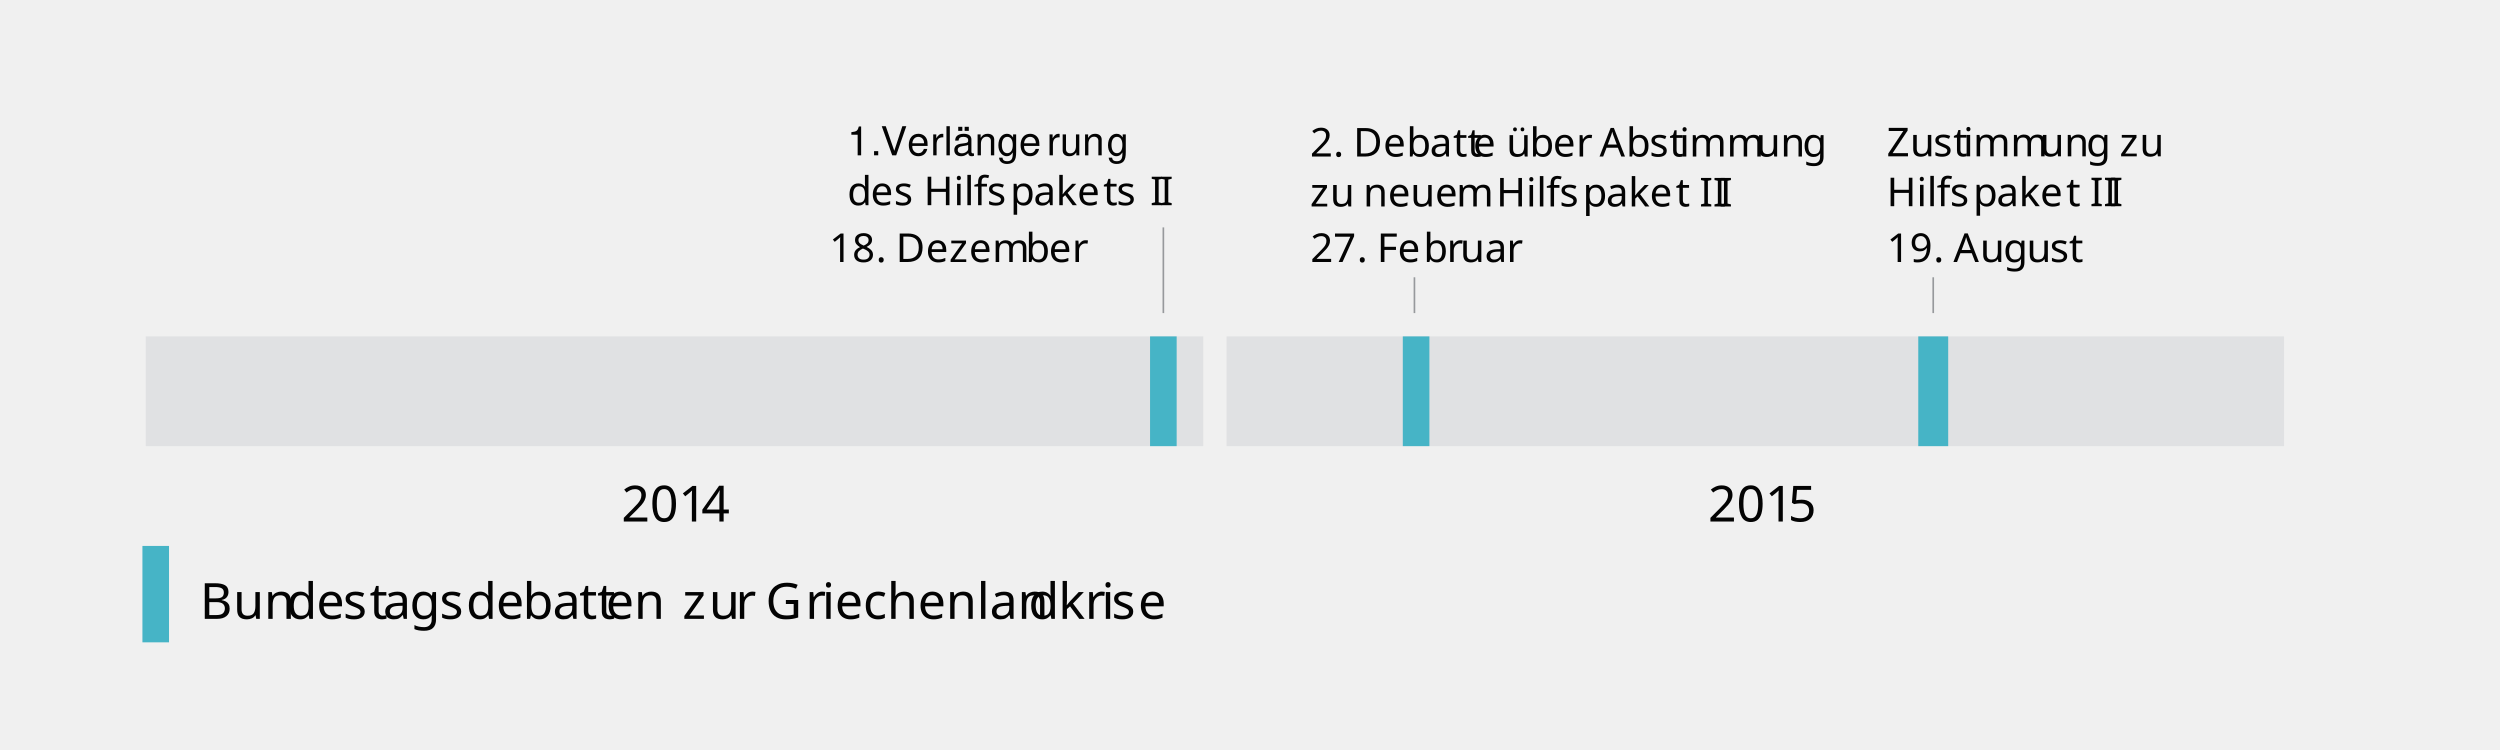
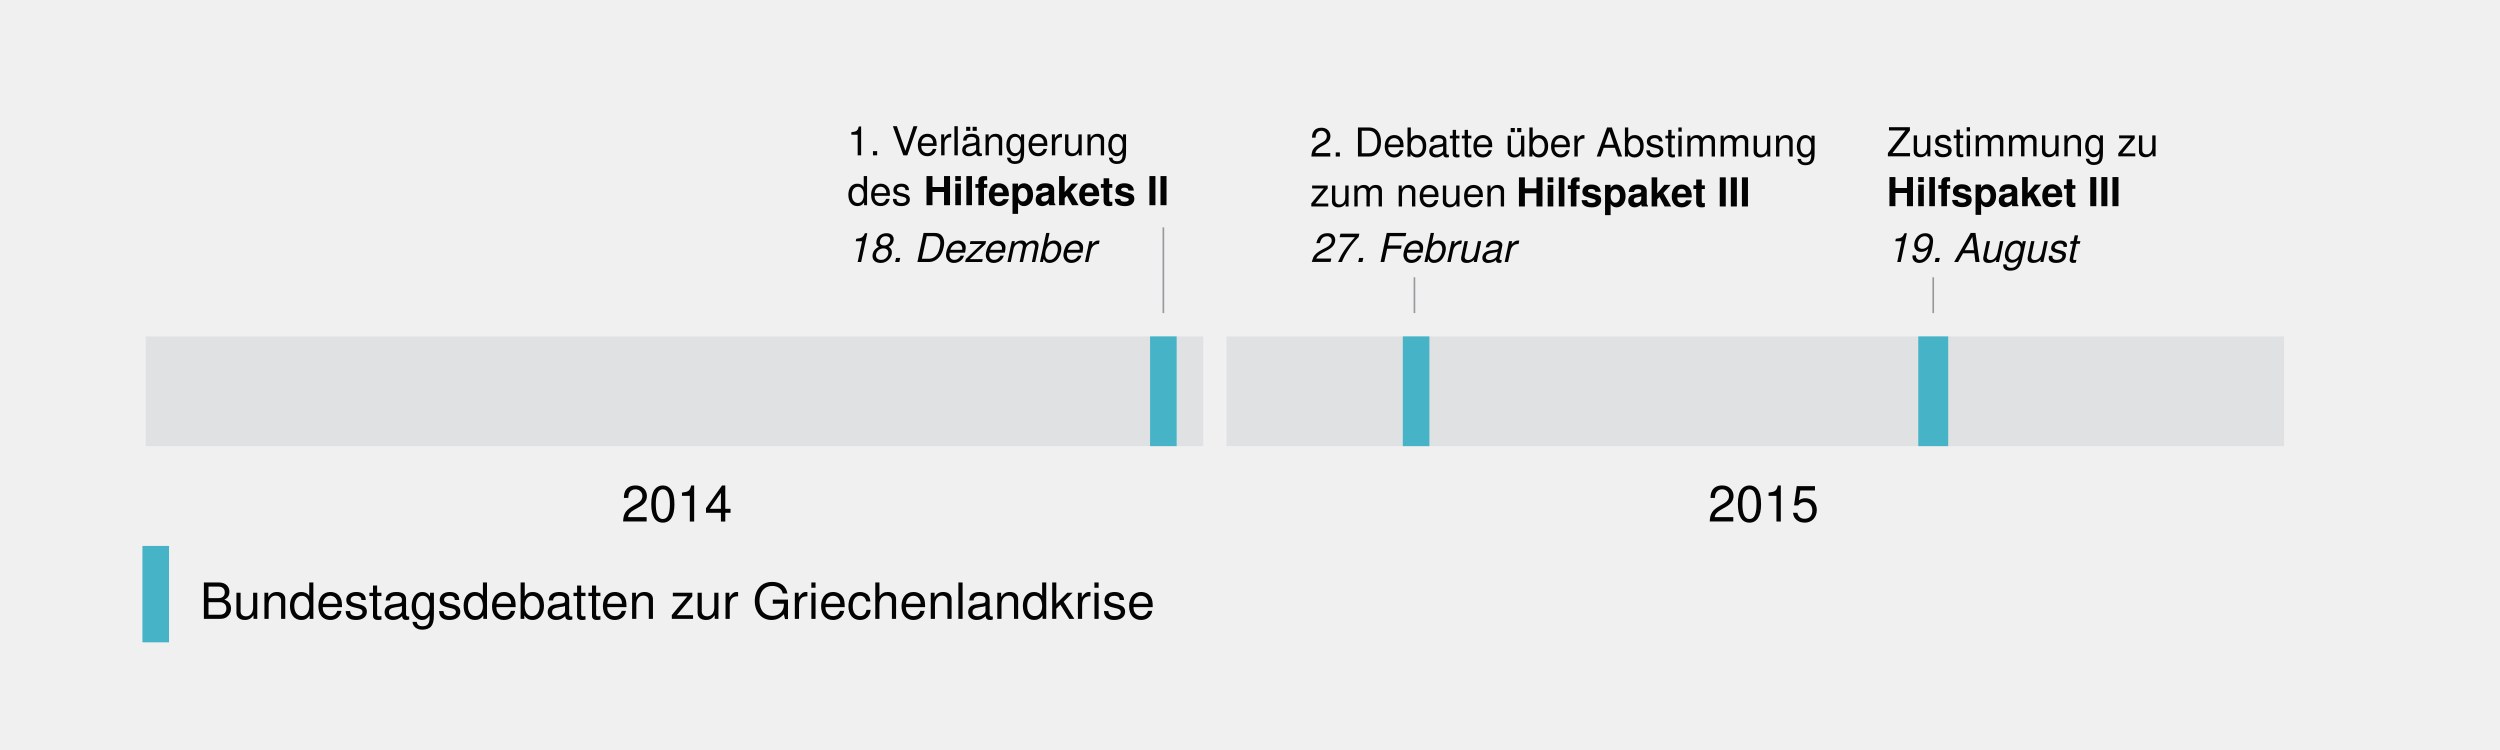
<svg xmlns="http://www.w3.org/2000/svg" xmlns:xlink="http://www.w3.org/1999/xlink" version="1.1" id="Ebene_1" x="0px" y="0px" width="751.754px" height="225.438px" viewBox="0 0 751.754 225.438" enable-background="new 0 0 751.754 225.438" xml:space="preserve">
  <style type="text/css">
	.link-protocol rect {
		pointer-events:all;
	}

	.link-protocol rect:hover {
		fill: black;
	}

</style>
  <g>
    <defs>
      <rect id="SVGID_1_" x="42.825" y="38.157" width="724" height="155" />
    </defs>
    <clipPath id="SVGID_2_">
      <use xlink:href="#SVGID_1_" overflow="visible" />
    </clipPath>
    <rect x="42.825" y="38.157" opacity="0" clip-path="url(#SVGID_2_)" fill="#FFFFFF" width="724" height="155" />
    <rect x="43.825" y="101.157" clip-path="url(#SVGID_2_)" fill="#E0E1E3" width="318" height="33" />
    <rect x="368.825" y="101.157" clip-path="url(#SVGID_2_)" fill="#E0E1E3" width="318" height="33" />
    <a href="/protokoll/#!/76?search=Hilfspaket#top-zp-2-finanzhilfen-zugunsten-griechenlands" target="_blank" class="link-protocol">
      <rect x="345.825" y="101.157" clip-path="url(#SVGID_2_)" fill="#46B4C6" width="8" height="33" />
    </a>
    <a href="/protokoll/#!/89?search=Hilfspaket#top-zp-4-finanzhilfen-zugunsten-griechenlands" target="_blank" class="link-protocol">
      <rect x="421.825" y="101.157" clip-path="url(#SVGID_2_)" fill="#46B4C6" width="8" height="33" />
    </a>
    <a href="/protokoll/#!/118?search=Hilfspaket#top-1-regierungserklarung-stabilitatshilfe-fur-griechenland" target="_blank" class="link-protocol">
      <rect x="576.825" y="101.157" clip-path="url(#SVGID_2_)" fill="#46B4C6" width="9" height="33" />
    </a>
    <g clip-path="url(#SVGID_2_)">
-       <text transform="matrix(1 0 0 1 186.855 156.8174)">
-         <tspan x="0" y="0" fill="#030303" font-family="'Helvetica-Light'" font-size="15">201</tspan>
-         <tspan x="24.029" y="0" fill="#030303" font-family="'Helvetica-Light'" font-size="15">4</tspan>
+       <text transform="matrix(1 0 0 1 186.855 156.8174)" fill="#030303" font-family="Helvetica" font-size="15">2014</text>
+     </g>
+     <g clip-path="url(#SVGID_2_)">
+       <text transform="matrix(1 0 0 1 513.606 156.8174)" fill="#030303" font-family="Helvetica" font-size="15">2015</text>
+     </g>
+     <rect x="42.825" y="164.157" clip-path="url(#SVGID_2_)" fill="#46B4C6" width="8" height="33" />
+     <g clip-path="url(#SVGID_2_)">
+       <text transform="matrix(1 0 0 1 60.1226 186.0859)" fill="#030303" font-family="Helvetica" font-size="15">Bundestagsdebatten zur Griechenlandkrise</text>
+     </g>
+     <g clip-path="url(#SVGID_2_)">
+       <text transform="matrix(1 0 0 1 254.7881 46.6992)" fill="#030303" font-family="Helvetica" font-size="12">1. Verlängerung</text>
+     </g>
+     <g clip-path="url(#SVGID_2_)">
+       <text transform="matrix(1 0 0 1 254.7881 61.6992)">
+         <tspan x="0" y="0" fill="#030303" font-family="Helvetica" font-size="12">des</tspan>
      </text>
    </g>
    <g clip-path="url(#SVGID_2_)">
-       <text transform="matrix(1 0 0 1 513.606 156.8174)">
-         <tspan x="0" y="0" fill="#030303" font-family="'Helvetica-Light'" font-size="15">201</tspan>
-         <tspan x="24.029" y="0" fill="#030303" font-family="'Helvetica-Light'" font-size="15">5</tspan>
-       </text>
-     </g>
-     <rect x="42.825" y="164.157" clip-path="url(#SVGID_2_)" fill="#46B4C6" width="8" height="33" />
-     <g clip-path="url(#SVGID_2_)">
-       <text transform="matrix(1 0 0 1 60.1226 186.0859)">
-         <tspan x="0" y="0" fill="#030303" font-family="'Helvetica-Light'" font-size="15">B</tspan>
-         <tspan x="10.005" y="0" fill="#030303" font-family="'Helvetica-Light'" font-size="15">un</tspan>
-         <tspan x="26.024" y="0" fill="#030303" font-family="'Helvetica-Light'" font-size="15">d</tspan>
-         <tspan x="35.024" y="0" fill="#030303" font-family="'Helvetica-Light'" font-size="15">e</tspan>
-         <tspan x="43.035" y="0" fill="#030303" font-family="'Helvetica-Light'" font-size="15">s</tspan>
-         <tspan x="51.029" y="0" fill="#030303" font-family="'Helvetica-Light'" font-size="15">t</tspan>
-         <tspan x="55.034" y="0" fill="#030303" font-family="'Helvetica-Light'" font-size="15">a</tspan>
-         <tspan x="63.044" y="0" fill="#030303" font-family="'Helvetica-Light'" font-size="15">g</tspan>
-         <tspan x="72.044" y="0" fill="#030303" font-family="'Helvetica-Light'" font-size="15">s</tspan>
-         <tspan x="80.039" y="0" fill="#030303" font-family="'Helvetica-Light'" font-size="15">d</tspan>
-         <tspan x="89.039" y="0" fill="#030303" font-family="'Helvetica-Light'" font-size="15">e</tspan>
-         <tspan x="97.049" y="0" fill="#030303" font-family="'Helvetica-Light'" font-size="15">b</tspan>
-         <tspan x="106.049" y="0" fill="#030303" font-family="'Helvetica-Light'" font-size="15">a</tspan>
-         <tspan x="114.059" y="0" fill="#030303" font-family="'Helvetica-Light'" font-size="15">tt</tspan>
-         <tspan x="122.069" y="0" fill="#030303" font-family="'Helvetica-Light'" font-size="15">en</tspan>
-         <tspan x="138.088" y="0" fill="#030303" font-family="'Helvetica-Light'" font-size="15" letter-spacing="2"> </tspan>
-         <tspan x="145.079" y="0" fill="#030303" font-family="'Helvetica-Light'" font-size="15">z</tspan>
-         <tspan x="153.073" y="0" fill="#030303" font-family="'Helvetica-Light'" font-size="15">u</tspan>
-         <tspan x="161.083" y="0" fill="#030303" font-family="'Helvetica-Light'" font-size="15">r</tspan>
-         <tspan x="166.079" y="0" fill="#030303" font-family="'Helvetica-Light'" font-size="15"> </tspan>
-         <tspan x="170.083" y="0" fill="#030303" font-family="'Helvetica-Light'" font-size="15">G</tspan>
-         <tspan x="182.068" y="0" fill="#030303" font-family="'Helvetica-Light'" font-size="15">r</tspan>
-         <tspan x="187.063" y="0" fill="#030303" font-family="'Helvetica-Light'" font-size="15">iechenlan</tspan>
-         <tspan x="249.131" y="0" fill="#030303" font-family="'Helvetica-Light'" font-size="15">d</tspan>
-         <tspan x="258.131" y="0" fill="#030303" font-family="'Helvetica-Light'" font-size="15">k</tspan>
-         <tspan x="266.126" y="0" fill="#030303" font-family="'Helvetica-Light'" font-size="15">r</tspan>
-         <tspan x="271.122" y="0" fill="#030303" font-family="'Helvetica-Light'" font-size="15">i</tspan>
-         <tspan x="274.121" y="0" fill="#030303" font-family="'Helvetica-Light'" font-size="15">s</tspan>
-         <tspan x="282.116" y="0" fill="#030303" font-family="'Helvetica-Light'" font-size="15">e</tspan>
-       </text>
+       <text transform="matrix(1 0 0 1 277.7881 61.6992)" fill="#030303" font-family="Helvetica" font-weight="bold" font-size="12">Hilfepakets II</text>
    </g>
    <g clip-path="url(#SVGID_2_)">
-       <text transform="matrix(1 0 0 1 254.7881 46.6992)">
-         <tspan x="0" y="0" fill="#030303" font-family="'Helvetica'" font-size="12">1</tspan>
-         <tspan x="6.998" y="0" fill="#030303" font-family="'Helvetica'" font-size="12">.</tspan>
-       </text>
+       <text transform="matrix(1 0 0 1 393.9336 47.0762)" fill="#030303" font-family="Helvetica" font-size="12">2. Debatte über Abstimmung</text>
    </g>
    <g clip-path="url(#SVGID_2_)">
-       <text transform="matrix(1 0 0 1 264.7881 46.6992)">
-         <tspan x="0" y="0" fill="#030303" font-family="'Helvetica'" font-size="12">V</tspan>
-         <tspan x="8.004" y="0" fill="#030303" font-family="'Helvetica'" font-size="12">e</tspan>
-         <tspan x="15.002" y="0" fill="#030303" font-family="'Helvetica'" font-size="12">r</tspan>
-         <tspan x="18.998" y="0" fill="#030303" font-family="'Helvetica'" font-size="12">länge</tspan>
-         <tspan x="49.979" y="0" fill="#030303" font-family="'Helvetica'" font-size="12">r</tspan>
-         <tspan x="53.975" y="0" fill="#030303" font-family="'Helvetica'" font-size="12">un</tspan>
-         <tspan x="67.971" y="0" fill="#030303" font-family="'Helvetica'" font-size="12">g</tspan>
-       </text>
+       <text transform="matrix(1 0 0 1 393.9336 62.0762)" fill="#030303" font-family="Helvetica" font-size="12">zum neuen</text>
    </g>
    <g clip-path="url(#SVGID_2_)">
-       <text transform="matrix(1 0 0 1 254.7881 61.6992)">
-         <tspan x="0" y="0" fill="#030303" font-family="'Helvetica-Light'" font-size="12">d</tspan>
-         <tspan x="7.008" y="0" fill="#030303" font-family="'Helvetica-Light'" font-size="12">e</tspan>
-         <tspan x="14.004" y="0" fill="#030303" font-family="'Helvetica-Light'" font-size="12">s </tspan>
-       </text>
+       <text transform="matrix(1 0 0 1 455.9341 62.0762)" fill="#030303" font-family="Helvetica" font-size="12" font-weight="bold">Hilfspaket III</text>
    </g>
    <g clip-path="url(#SVGID_2_)">
-       <text transform="matrix(1 0 0 1 277.7881 61.6992)">
-         <tspan x="0" y="0" fill="#030303" font-family="'Helvetica-Bold'" font-size="12">H</tspan>
-         <tspan x="8.99" y="0" fill="#030303" font-family="'Helvetica-Bold'" font-size="12">il</tspan>
-         <tspan x="15.01" y="0" fill="#030303" font-family="'Helvetica-Bold'" font-size="12">f</tspan>
-         <tspan x="19.006" y="0" fill="#030303" font-family="'Helvetica-Bold'" font-size="12">s</tspan>
-         <tspan x="25.992" y="0" fill="#030303" font-family="'Helvetica-Bold'" font-size="12">p</tspan>
-         <tspan x="32.998" y="0" fill="#030303" font-family="'Helvetica-Bold'" font-size="12">ake</tspan>
-         <tspan x="53.956" y="0" fill="#030303" font-family="'Helvetica-Bold'" font-size="12">t</tspan>
-         <tspan x="57.952" y="0" fill="#030303" font-family="'Helvetica-Bold'" font-size="12">s</tspan>
-         <tspan x="64.938" y="0" fill="#030303" font-family="'Helvetica-Bold'" font-size="12"> I</tspan>
-         <tspan x="70.958" y="0" fill="#030303" font-family="'Helvetica-Bold'" font-size="12">I</tspan>
-       </text>
+       <text transform="matrix(1 0 0 1 567.3472 47.0039)" fill="#030303" font-family="Helvetica" font-size="12">Zustimmung zu</text>
    </g>
    <g clip-path="url(#SVGID_2_)">
-       <text transform="matrix(1 0 0 1 393.9336 47.0762)">
-         <tspan x="0" y="0" fill="#030303" font-family="'Helvetica-Light'" font-size="12">2</tspan>
-         <tspan x="6.996" y="0" fill="#030303" font-family="'Helvetica-Light'" font-size="12">.</tspan>
-         <tspan x="10.008" y="0" fill="#030303" font-family="'Helvetica-Light'" font-size="12"> </tspan>
-         <tspan x="13.008" y="0" fill="#030303" font-family="'Helvetica-Light'" font-size="12">D</tspan>
-         <tspan x="22.008" y="0" fill="#030303" font-family="'Helvetica-Light'" font-size="12">e</tspan>
-         <tspan x="29.004" y="0" fill="#030303" font-family="'Helvetica-Light'" font-size="12">b</tspan>
-         <tspan x="36.012" y="0" fill="#030303" font-family="'Helvetica-Light'" font-size="12">a</tspan>
-         <tspan x="43.008" y="0" fill="#030303" font-family="'Helvetica-Light'" font-size="12">tt</tspan>
-         <tspan x="49.032" y="0" fill="#030303" font-family="'Helvetica-Light'" font-size="12">e</tspan>
-         <tspan x="56.028" y="0" fill="#030303" font-family="'Helvetica-Light'" font-size="12"> </tspan>
-         <tspan x="59.04" y="0" fill="#030303" font-family="'Helvetica-Light'" font-size="12">ü</tspan>
-         <tspan x="66.036" y="0" fill="#030303" font-family="'Helvetica-Light'" font-size="12">b</tspan>
-         <tspan x="73.043" y="0" fill="#030303" font-family="'Helvetica-Light'" font-size="12">e</tspan>
-         <tspan x="80.04" y="0" fill="#030303" font-family="'Helvetica-Light'" font-size="12">r</tspan>
-         <tspan x="84.036" y="0" fill="#030303" font-family="'Helvetica-Light'" font-size="12"> </tspan>
-         <tspan x="87.047" y="0" fill="#030303" font-family="'Helvetica-Light'" font-size="12">A</tspan>
-         <tspan x="95.051" y="0" fill="#030303" font-family="'Helvetica-Light'" font-size="12">b</tspan>
-         <tspan x="102.059" y="0" fill="#030303" font-family="'Helvetica-Light'" font-size="12">s</tspan>
-         <tspan x="108.059" y="0" fill="#030303" font-family="'Helvetica-Light'" font-size="12">t</tspan>
-         <tspan x="111.071" y="0" fill="#030303" font-family="'Helvetica-Light'" font-size="12">i</tspan>
-         <tspan x="114.071" y="0" fill="#030303" font-family="'Helvetica-Light'" font-size="12">mm</tspan>
-         <tspan x="134.063" y="0" fill="#030303" font-family="'Helvetica-Light'" font-size="12">un</tspan>
-         <tspan x="148.055" y="0" fill="#030303" font-family="'Helvetica-Light'" font-size="12">g</tspan>
-       </text>
+       <text transform="matrix(1 0 0 1 567.3472 62.0039)" fill="#030303" font-family="Helvetica" font-size="12" font-weight="bold">Hilfspaket III</text>
    </g>
    <g clip-path="url(#SVGID_2_)">
-       <text transform="matrix(1 0 0 1 393.9336 62.0762)">
-         <tspan x="0" y="0" fill="#030303" font-family="'Helvetica-Light'" font-size="12">z</tspan>
-         <tspan x="6" y="0" fill="#030303" font-family="'Helvetica-Light'" font-size="12">u</tspan>
-         <tspan x="12.997" y="0" fill="#030303" font-family="'Helvetica-Light'" font-size="12"> </tspan>
-         <tspan x="15.996" y="0" fill="#030303" font-family="'Helvetica-Light'" font-size="12">neue</tspan>
-         <tspan x="43.979" y="0" fill="#030303" font-family="'Helvetica-Light'" font-size="12">m </tspan>
-       </text>
+       <text transform="matrix(1 0 0 1 254.7881 78.7891)" fill="#030303" font-family="Helvetica" font-size="12" font-style="italic">18. Dezember</text>
    </g>
    <g clip-path="url(#SVGID_2_)">
-       <text transform="matrix(1 0 0 1 449.9341 62.0762)">
-         <tspan x="0" y="0" fill="#030303" font-family="'Helvetica-Bold'" font-size="12">H</tspan>
-         <tspan x="8.99" y="0" fill="#030303" font-family="'Helvetica-Bold'" font-size="12">il</tspan>
-         <tspan x="15.01" y="0" fill="#030303" font-family="'Helvetica-Bold'" font-size="12">f</tspan>
-         <tspan x="19.006" y="0" fill="#030303" font-family="'Helvetica-Bold'" font-size="12">s</tspan>
-         <tspan x="25.991" y="0" fill="#030303" font-family="'Helvetica-Bold'" font-size="12">p</tspan>
-         <tspan x="32.998" y="0" fill="#030303" font-family="'Helvetica-Bold'" font-size="12">ake</tspan>
-         <tspan x="53.955" y="0" fill="#030303" font-family="'Helvetica-Bold'" font-size="12">t</tspan>
-         <tspan x="57.951" y="0" fill="#030303" font-family="'Helvetica-Bold'" font-size="12"> II</tspan>
-         <tspan x="66.98" y="0" fill="#030303" font-family="'Helvetica-Bold'" font-size="12">I</tspan>
-       </text>
+       <text transform="matrix(1 0 0 1 394.0405 78.7891)" fill="#030303" font-family="Helvetica" font-size="12" font-style="italic">27. Februar</text>
    </g>
    <g clip-path="url(#SVGID_2_)">
-       <text transform="matrix(1 0 0 1 567.3472 47.0039)">
-         <tspan x="0" y="0" fill="#030303" font-family="'Helvetica-Light'" font-size="12">Z</tspan>
-         <tspan x="7.008" y="0" fill="#030303" font-family="'Helvetica-Light'" font-size="12">u</tspan>
-         <tspan x="14.004" y="0" fill="#030303" font-family="'Helvetica-Light'" font-size="12">s</tspan>
-         <tspan x="20.004" y="0" fill="#030303" font-family="'Helvetica-Light'" font-size="12">t</tspan>
-         <tspan x="23.004" y="0" fill="#030303" font-family="'Helvetica-Light'" font-size="12">i</tspan>
-         <tspan x="26.004" y="0" fill="#030303" font-family="'Helvetica-Light'" font-size="12">mm</tspan>
-         <tspan x="45.996" y="0" fill="#030303" font-family="'Helvetica-Light'" font-size="12">un</tspan>
-         <tspan x="59.987" y="0" fill="#030303" font-family="'Helvetica-Light'" font-size="12">g </tspan>
-         <tspan x="70.008" y="0" fill="#030303" font-family="'Helvetica-Light'" font-size="12">z</tspan>
-         <tspan x="76.008" y="0" fill="#030303" font-family="'Helvetica-Light'" font-size="12">u</tspan>
-         <tspan x="83.004" y="0" fill="#030303" font-family="'Helvetica-Light'" font-size="12"> </tspan>
-       </text>
-     </g>
-     <g clip-path="url(#SVGID_2_)">
-       <text transform="matrix(1 0 0 1 567.3472 62.0039)">
-         <tspan x="0" y="0" fill="#030303" font-family="'Helvetica-Bold'" font-size="12">H</tspan>
-         <tspan x="8.99" y="0" fill="#030303" font-family="'Helvetica-Bold'" font-size="12">il</tspan>
-         <tspan x="15.01" y="0" fill="#030303" font-family="'Helvetica-Bold'" font-size="12">f</tspan>
-         <tspan x="19.006" y="0" fill="#030303" font-family="'Helvetica-Bold'" font-size="12">s</tspan>
-         <tspan x="25.991" y="0" fill="#030303" font-family="'Helvetica-Bold'" font-size="12">p</tspan>
-         <tspan x="32.998" y="0" fill="#030303" font-family="'Helvetica-Bold'" font-size="12">ake</tspan>
-         <tspan x="53.956" y="0" fill="#030303" font-family="'Helvetica-Bold'" font-size="12">t</tspan>
-         <tspan x="57.952" y="0" fill="#030303" font-family="'Helvetica-Bold'" font-size="12"> II</tspan>
-         <tspan x="66.981" y="0" fill="#030303" font-family="'Helvetica-Bold'" font-size="12">I</tspan>
-       </text>
-     </g>
-     <g clip-path="url(#SVGID_2_)">
-       <text transform="matrix(1 0 0 1 249.3823 78.7891)">
-         <tspan x="0" y="0" fill="#030303" font-family="'Helvetica-LightOblique'" font-size="12">18</tspan>
-         <tspan x="13.992" y="0" fill="#030303" font-family="'Helvetica-LightOblique'" font-size="12">.</tspan>
-         <tspan x="17.004" y="0" fill="#030303" font-family="'Helvetica-LightOblique'" font-size="12"> </tspan>
-         <tspan x="20.003" y="0" fill="#030303" font-family="'Helvetica-LightOblique'" font-size="12">D</tspan>
-         <tspan x="29.004" y="0" fill="#030303" font-family="'Helvetica-LightOblique'" font-size="12">e</tspan>
-         <tspan x="36" y="0" fill="#030303" font-family="'Helvetica-LightOblique'" font-size="12">z</tspan>
-         <tspan x="42" y="0" fill="#030303" font-family="'Helvetica-LightOblique'" font-size="12">e</tspan>
-         <tspan x="48.996" y="0" fill="#030303" font-family="'Helvetica-LightOblique'" font-size="12">m</tspan>
-         <tspan x="58.992" y="0" fill="#030303" font-family="'Helvetica-LightOblique'" font-size="12">b</tspan>
-         <tspan x="66" y="0" fill="#030303" font-family="'Helvetica-LightOblique'" font-size="12">e</tspan>
-         <tspan x="72.996" y="0" fill="#030303" font-family="'Helvetica-LightOblique'" font-size="12">r</tspan>
-       </text>
-     </g>
-     <g clip-path="url(#SVGID_2_)">
-       <text transform="matrix(1 0 0 1 394.0405 78.7891)">
-         <tspan x="0" y="0" fill="#030303" font-family="'Helvetica-LightOblique'" font-size="12">27</tspan>
-         <tspan x="13.991" y="0" fill="#030303" font-family="'Helvetica-LightOblique'" font-size="12">. </tspan>
-         <tspan x="20.016" y="0" fill="#030303" font-family="'Helvetica-LightOblique'" font-size="12">Fe</tspan>
-         <tspan x="34.007" y="0" fill="#030303" font-family="'Helvetica-LightOblique'" font-size="12">b</tspan>
-         <tspan x="41.016" y="0" fill="#030303" font-family="'Helvetica-LightOblique'" font-size="12">r</tspan>
-         <tspan x="45.012" y="0" fill="#030303" font-family="'Helvetica-LightOblique'" font-size="12">ua</tspan>
-         <tspan x="59.003" y="0" fill="#030303" font-family="'Helvetica-LightOblique'" font-size="12">r</tspan>
-       </text>
-     </g>
-     <g clip-path="url(#SVGID_2_)">
-       <text transform="matrix(1 0 0 1 567.3901 78.7891)">
-         <tspan x="0" y="0" fill="#030303" font-family="'Helvetica-LightOblique'" font-size="12">19</tspan>
-         <tspan x="13.991" y="0" fill="#030303" font-family="'Helvetica-LightOblique'" font-size="12">.</tspan>
-         <tspan x="17.004" y="0" fill="#030303" font-family="'Helvetica-LightOblique'" font-size="12"> </tspan>
-         <tspan x="20.003" y="0" fill="#030303" font-family="'Helvetica-LightOblique'" font-size="12">A</tspan>
-         <tspan x="28.007" y="0" fill="#030303" font-family="'Helvetica-LightOblique'" font-size="12">u</tspan>
-         <tspan x="35.003" y="0" fill="#030303" font-family="'Helvetica-LightOblique'" font-size="12">g</tspan>
-         <tspan x="42.011" y="0" fill="#030303" font-family="'Helvetica-LightOblique'" font-size="12">u</tspan>
-         <tspan x="49.007" y="0" fill="#030303" font-family="'Helvetica-LightOblique'" font-size="12">st</tspan>
-       </text>
+       <text transform="matrix(1 0 0 1 567.3901 78.7891)" fill="#030303" font-family="Helvetica" font-size="12" font-style="italic">19. August</text>
    </g>
    <line clip-path="url(#SVGID_2_)" fill="#C7C9CB" stroke="#97999C" stroke-width="0.5" stroke-miterlimit="10" x1="349.825" y1="68.377" x2="349.825" y2="94.146" />
    <line clip-path="url(#SVGID_2_)" fill="#C7C9CB" stroke="#97999C" stroke-width="0.5" stroke-miterlimit="10" x1="425.325" y1="83.376" x2="425.325" y2="94.146" />
    <line clip-path="url(#SVGID_2_)" fill="#C7C9CB" stroke="#97999C" stroke-width="0.5" stroke-miterlimit="10" x1="581.325" y1="83.376" x2="581.325" y2="94.146" />
  </g>
</svg>
